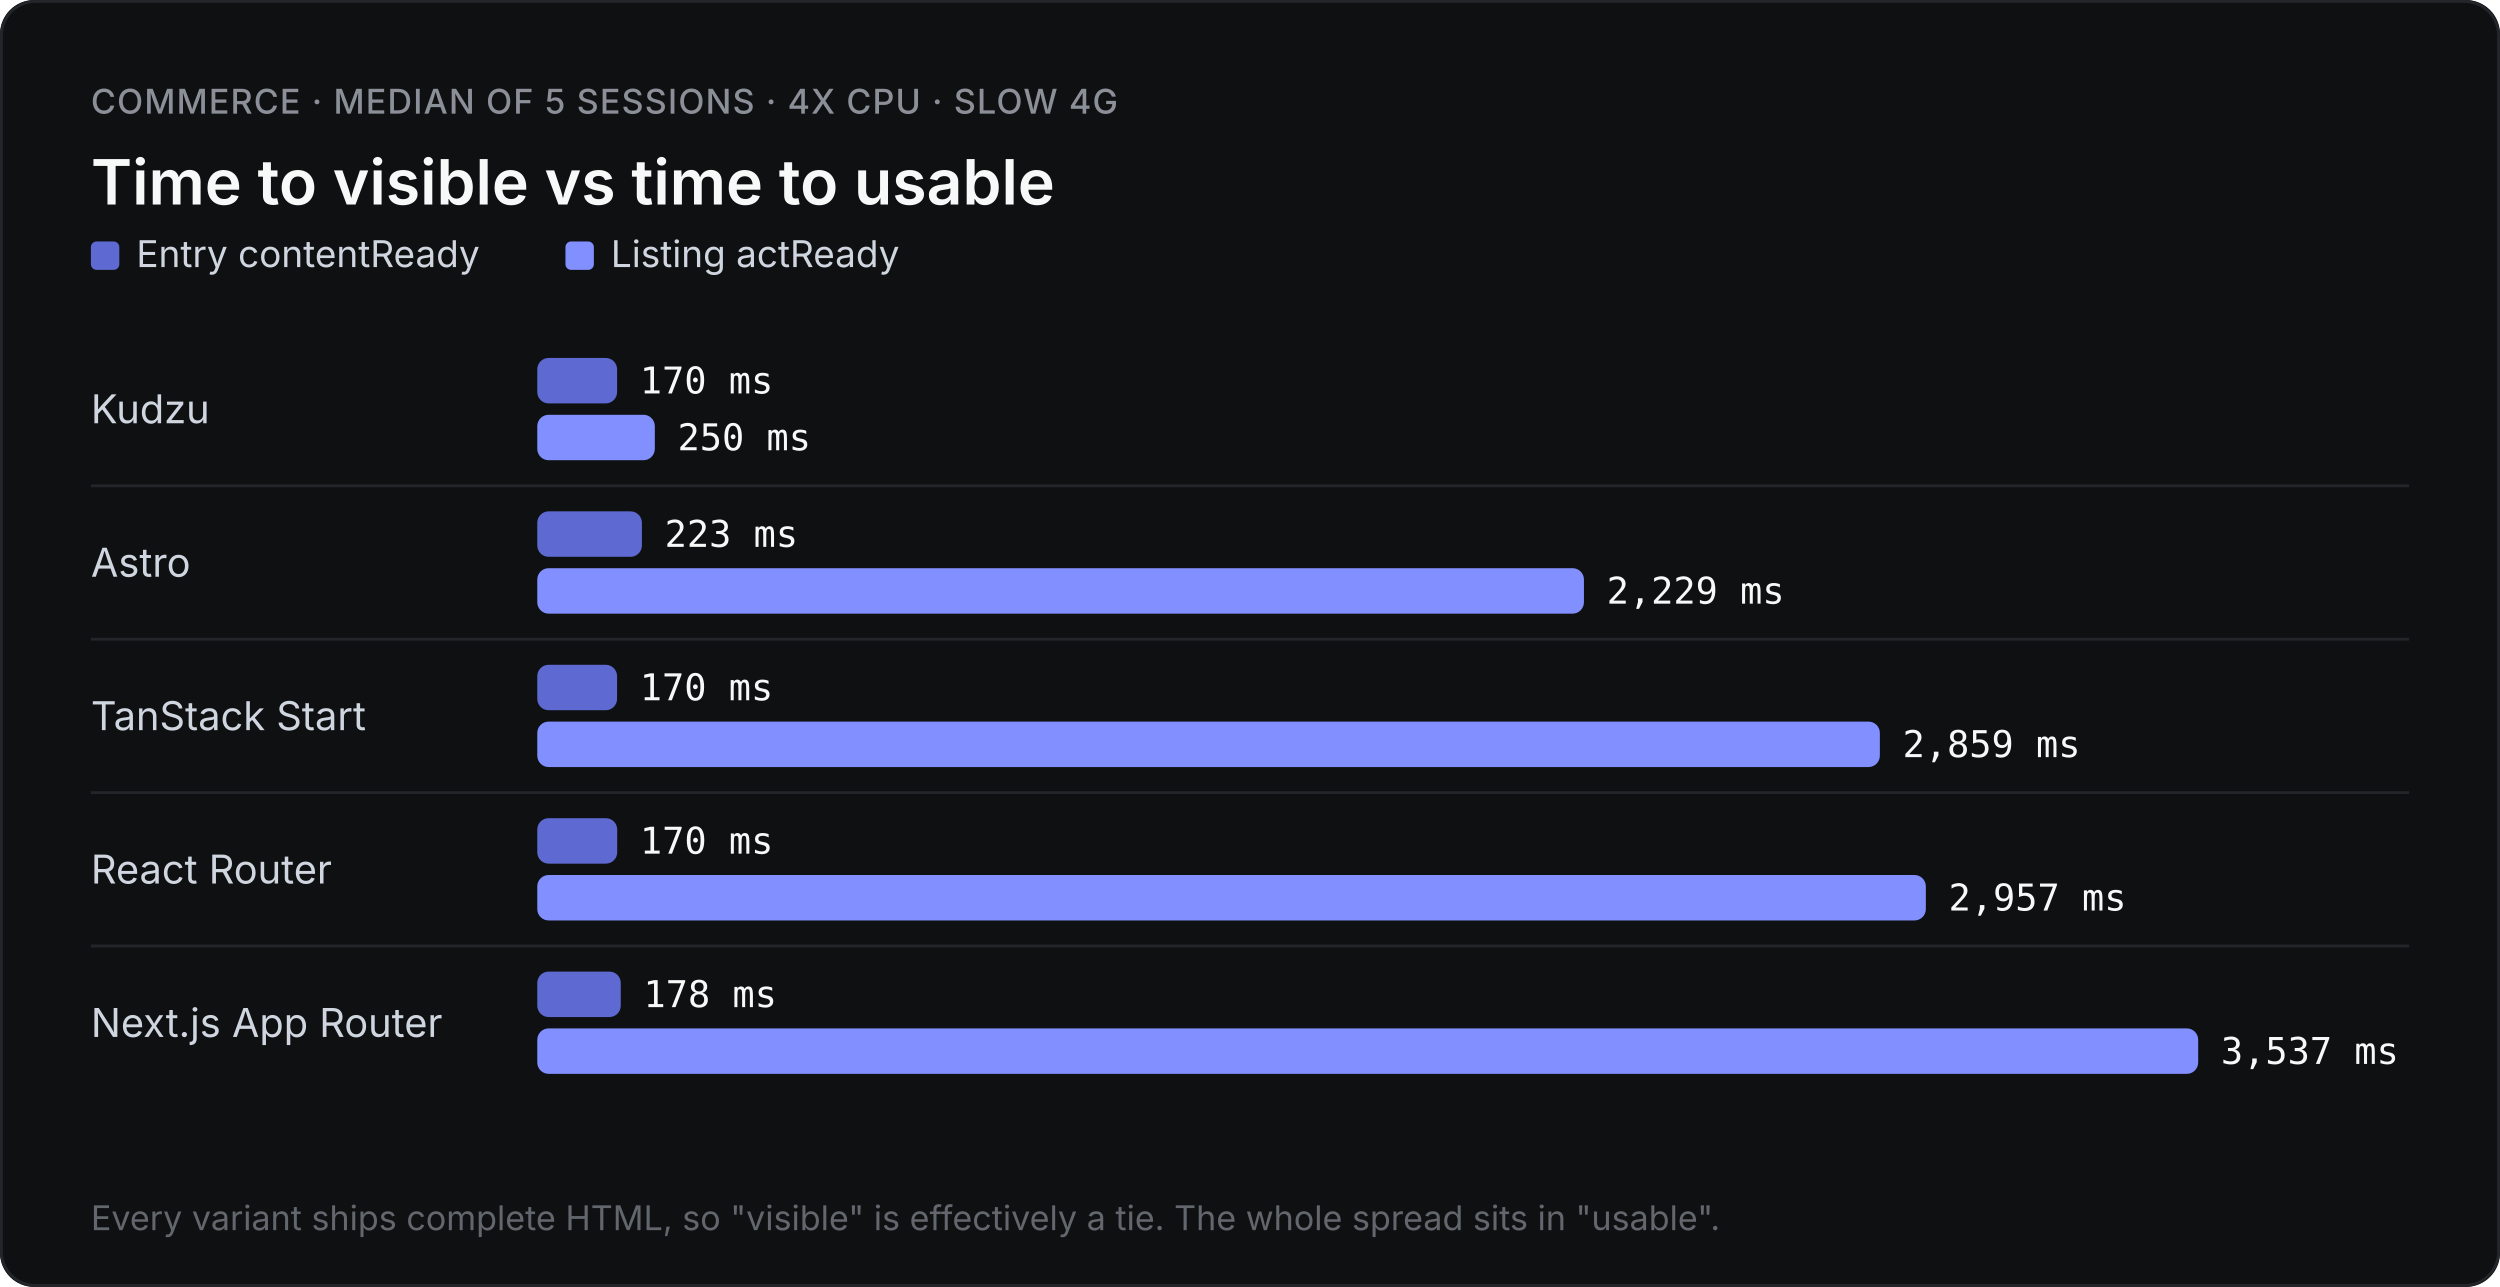
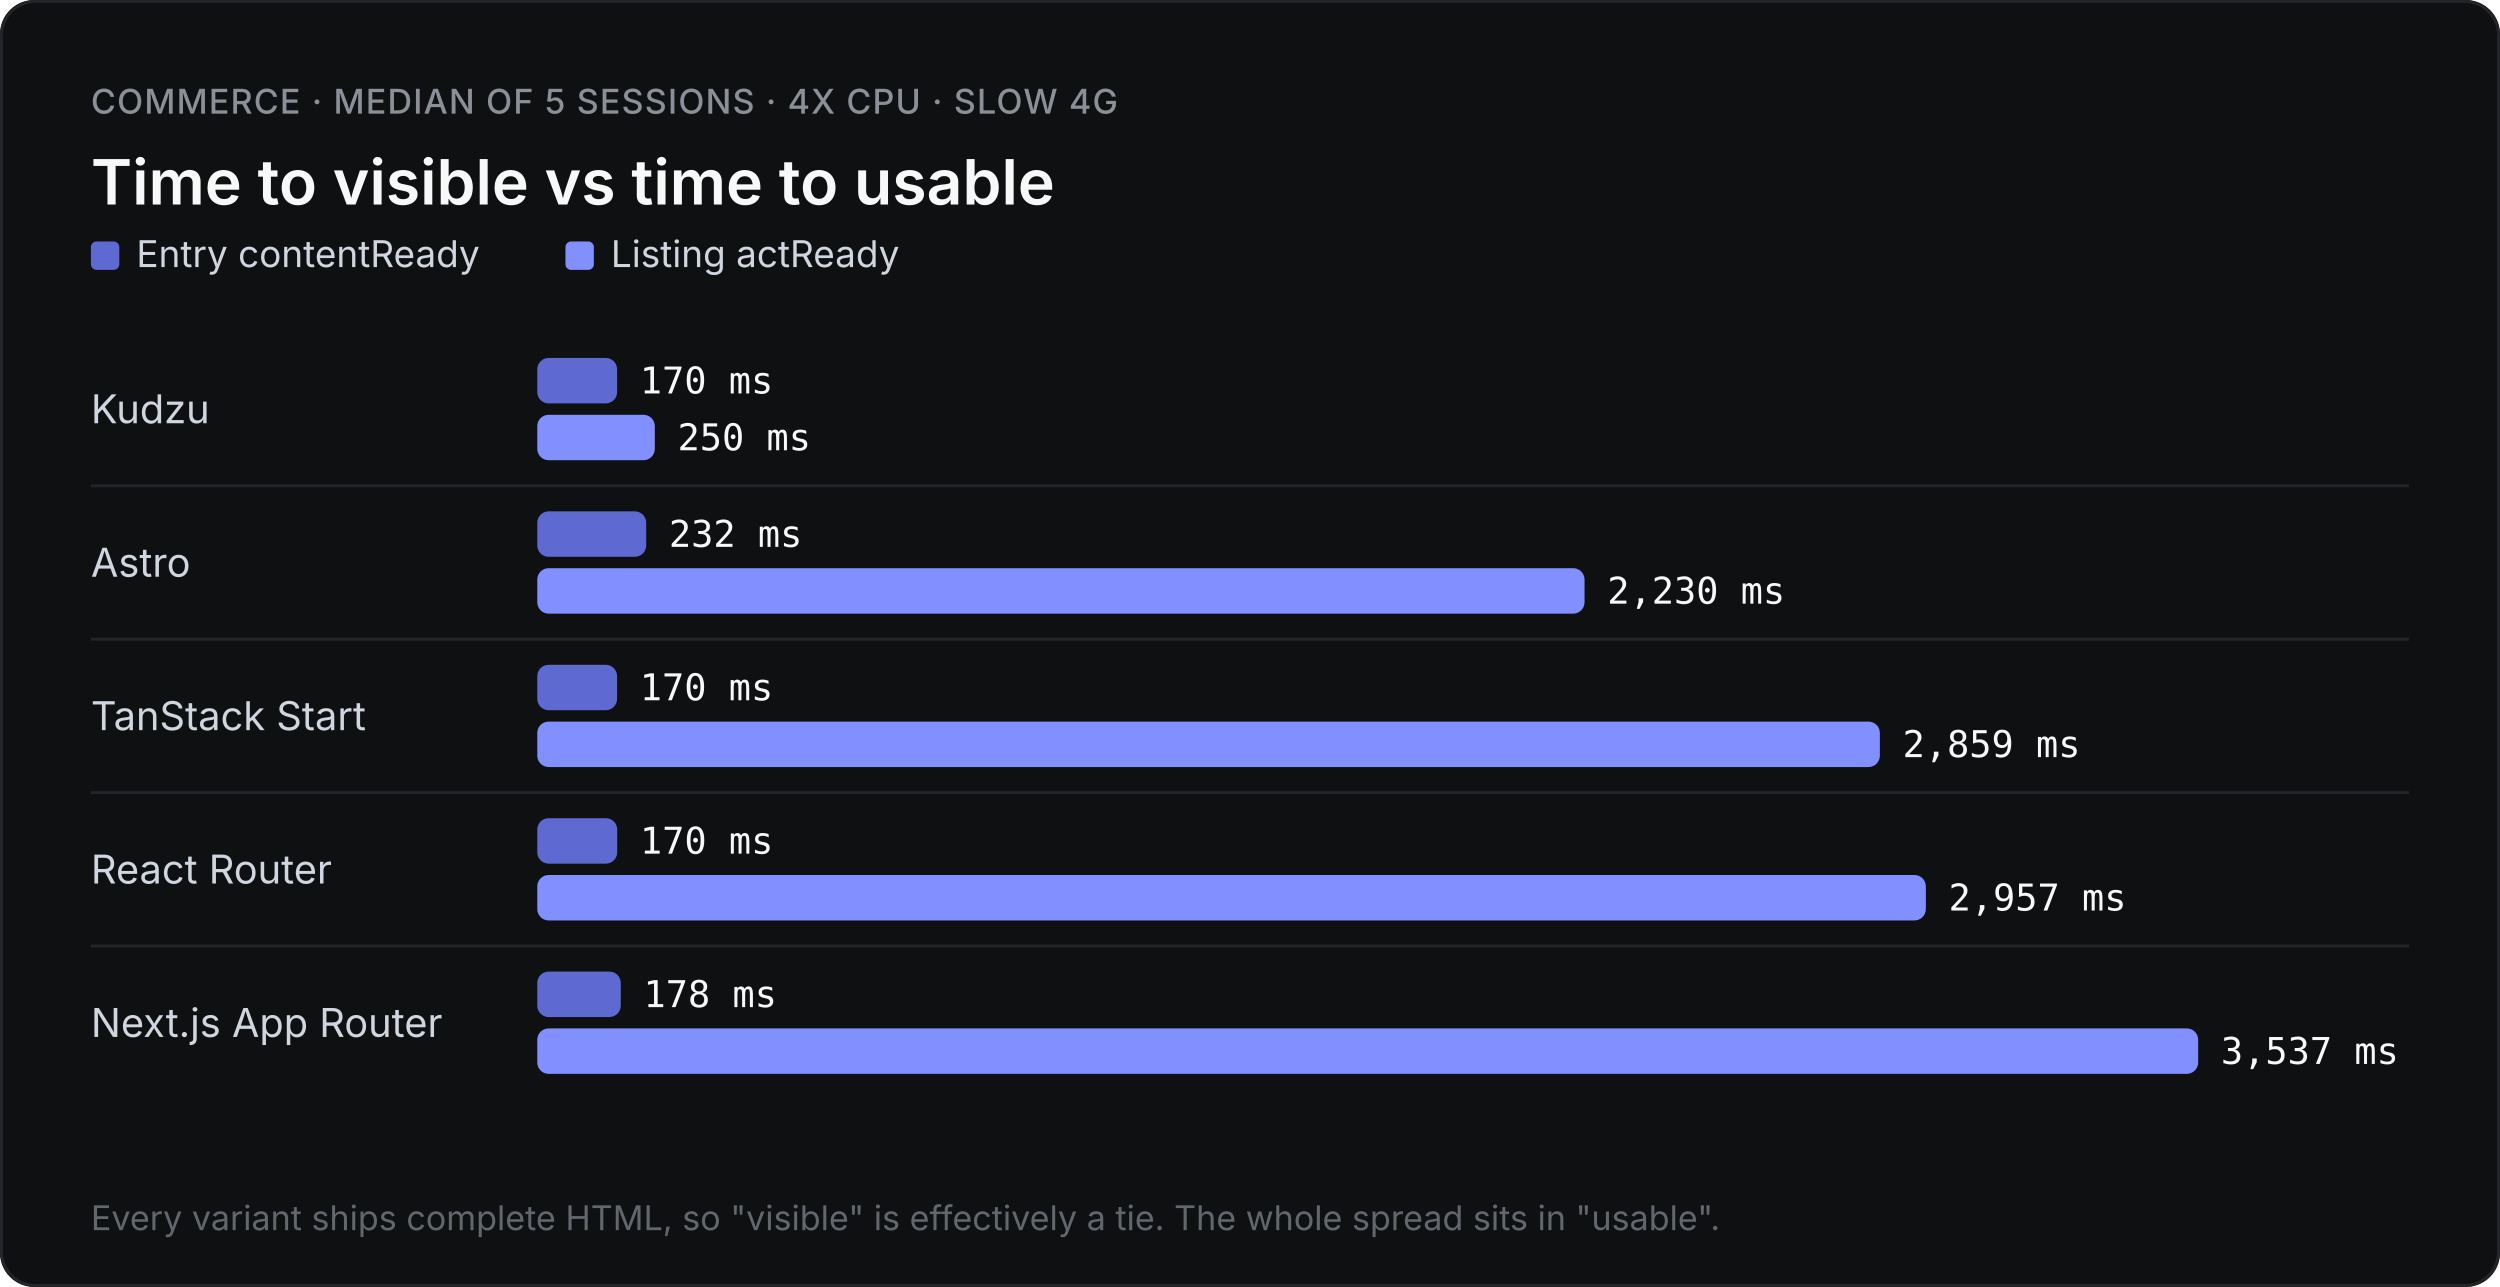
<svg xmlns="http://www.w3.org/2000/svg" width="880" height="453" viewBox="0 0 880 453" role="img" aria-label="Time to visible vs time to usable">
  <rect x="0" y="0" width="880" height="453" rx="12" fill="#010102" />
  <rect x="0.5" y="0.5" width="879" height="452" rx="12" fill="#0f1011" stroke="#23252a" stroke-width="1" />
  <text x="32" y="40" font-family="-apple-system, BlinkMacSystemFont, 'SF Pro Display', 'Segoe UI', Inter, Roboto, sans-serif" font-size="12" font-weight="500" fill="#8a8f98" letter-spacing="0.4">COMMERCE · MEDIAN OF 5 SESSIONS · 4X CPU · SLOW 4G</text>
  <text x="32" y="72" font-family="-apple-system, BlinkMacSystemFont, 'SF Pro Display', 'Segoe UI', Inter, Roboto, sans-serif" font-size="22" font-weight="600" fill="#f7f8f8">Time to visible vs time to usable</text>
  <rect x="32" y="85" width="10" height="10" rx="2" fill="#5e6ad2" />
  <text x="48" y="94" font-family="-apple-system, BlinkMacSystemFont, 'SF Pro Display', 'Segoe UI', Inter, Roboto, sans-serif" font-size="13" font-weight="400" fill="#d0d6e0">Entry contentReady</text>
  <rect x="199.04" y="85" width="10" height="10" rx="2" fill="#828fff" />
  <text x="215.04" y="94" font-family="-apple-system, BlinkMacSystemFont, 'SF Pro Display', 'Segoe UI', Inter, Roboto, sans-serif" font-size="13" font-weight="400" fill="#d0d6e0">Listing actReady</text>
  <text x="32" y="149" font-family="-apple-system, BlinkMacSystemFont, 'SF Pro Display', 'Segoe UI', Inter, Roboto, sans-serif" font-size="14" font-weight="400" fill="#d0d6e0">Kudzu</text>
  <rect x="189.12" y="126" width="28.1" height="16" rx="4" fill="#5e6ad2" />
  <text x="225.223" y="138.5" font-family="ui-monospace, SFMono-Regular, 'SF Mono', Menlo, monospace" font-size="13" font-weight="400" fill="#f7f8f8">170 ms</text>
  <rect x="189.12" y="146" width="41.38" height="16" rx="4" fill="#828fff" />
  <text x="238.497" y="158.5" font-family="ui-monospace, SFMono-Regular, 'SF Mono', Menlo, monospace" font-size="13" font-weight="400" fill="#f7f8f8">250 ms</text>
  <line x1="32" y1="171" x2="848" y2="171" stroke="#23252a" stroke-width="1" />
  <text x="32" y="203" font-family="-apple-system, BlinkMacSystemFont, 'SF Pro Display', 'Segoe UI', Inter, Roboto, sans-serif" font-size="14" font-weight="400" fill="#d0d6e0">Astro</text>
-   <rect x="189.12" y="180" width="36.83" height="16" rx="4" fill="#5e6ad2" />
-   <text x="233.951" y="192.5" font-family="ui-monospace, SFMono-Regular, 'SF Mono', Menlo, monospace" font-size="13" font-weight="400" fill="#f7f8f8">223 ms</text>
-   <rect x="189.12" y="200" width="368.43" height="16" rx="4" fill="#828fff" />
-   <text x="565.549" y="212.5" font-family="ui-monospace, SFMono-Regular, 'SF Mono', Menlo, monospace" font-size="13" font-weight="400" fill="#f7f8f8">2,229 ms</text>
+   <rect x="189.12" y="180" width="38.34" height="16" rx="4" fill="#5e6ad2" />
+   <text x="235.456" y="192.5" font-family="ui-monospace, SFMono-Regular, 'SF Mono', Menlo, monospace" font-size="13" font-weight="400" fill="#f7f8f8">232 ms</text>
+   <rect x="189.12" y="200" width="368.64" height="16" rx="4" fill="#828fff" />
+   <text x="565.764" y="212.5" font-family="ui-monospace, SFMono-Regular, 'SF Mono', Menlo, monospace" font-size="13" font-weight="400" fill="#f7f8f8">2,230 ms</text>
  <line x1="32" y1="225" x2="848" y2="225" stroke="#23252a" stroke-width="1" />
  <text x="32" y="257" font-family="-apple-system, BlinkMacSystemFont, 'SF Pro Display', 'Segoe UI', Inter, Roboto, sans-serif" font-size="14" font-weight="400" fill="#d0d6e0">TanStack Start</text>
  <rect x="189.12" y="234" width="28.09" height="16" rx="4" fill="#5e6ad2" />
  <text x="225.206" y="246.5" font-family="ui-monospace, SFMono-Regular, 'SF Mono', Menlo, monospace" font-size="13" font-weight="400" fill="#f7f8f8">170 ms</text>
  <rect x="189.12" y="254" width="472.59" height="16" rx="4" fill="#828fff" />
  <text x="669.712" y="266.5" font-family="ui-monospace, SFMono-Regular, 'SF Mono', Menlo, monospace" font-size="13" font-weight="400" fill="#f7f8f8">2,859 ms</text>
  <line x1="32" y1="279" x2="848" y2="279" stroke="#23252a" stroke-width="1" />
  <text x="32" y="311" font-family="-apple-system, BlinkMacSystemFont, 'SF Pro Display', 'Segoe UI', Inter, Roboto, sans-serif" font-size="14" font-weight="400" fill="#d0d6e0">React Router</text>
  <rect x="189.12" y="288" width="28.14" height="16" rx="4" fill="#5e6ad2" />
  <text x="225.256" y="300.5" font-family="ui-monospace, SFMono-Regular, 'SF Mono', Menlo, monospace" font-size="13" font-weight="400" fill="#f7f8f8">170 ms</text>
  <rect x="189.12" y="308" width="488.78" height="16" rx="4" fill="#828fff" />
  <text x="685.896" y="320.5" font-family="ui-monospace, SFMono-Regular, 'SF Mono', Menlo, monospace" font-size="13" font-weight="400" fill="#f7f8f8">2,957 ms</text>
  <line x1="32" y1="333" x2="848" y2="333" stroke="#23252a" stroke-width="1" />
  <text x="32" y="365" font-family="-apple-system, BlinkMacSystemFont, 'SF Pro Display', 'Segoe UI', Inter, Roboto, sans-serif" font-size="14" font-weight="400" fill="#d0d6e0">Next.js App Router</text>
  <rect x="189.12" y="342" width="29.39" height="16" rx="4" fill="#5e6ad2" />
  <text x="226.512" y="354.5" font-family="ui-monospace, SFMono-Regular, 'SF Mono', Menlo, monospace" font-size="13" font-weight="400" fill="#f7f8f8">178 ms</text>
  <rect x="189.12" y="362" width="584.64" height="16" rx="4" fill="#828fff" />
  <text x="781.76" y="374.5" font-family="ui-monospace, SFMono-Regular, 'SF Mono', Menlo, monospace" font-size="13" font-weight="400" fill="#f7f8f8">3,537 ms</text>
  <text x="32" y="433" font-family="-apple-system, BlinkMacSystemFont, 'SF Pro Display', 'Segoe UI', Inter, Roboto, sans-serif" font-size="12" font-weight="400" fill="#62666d">Every variant ships complete HTML, so "visible" is effectively a tie. The whole spread sits in "usable".</text>
</svg>
